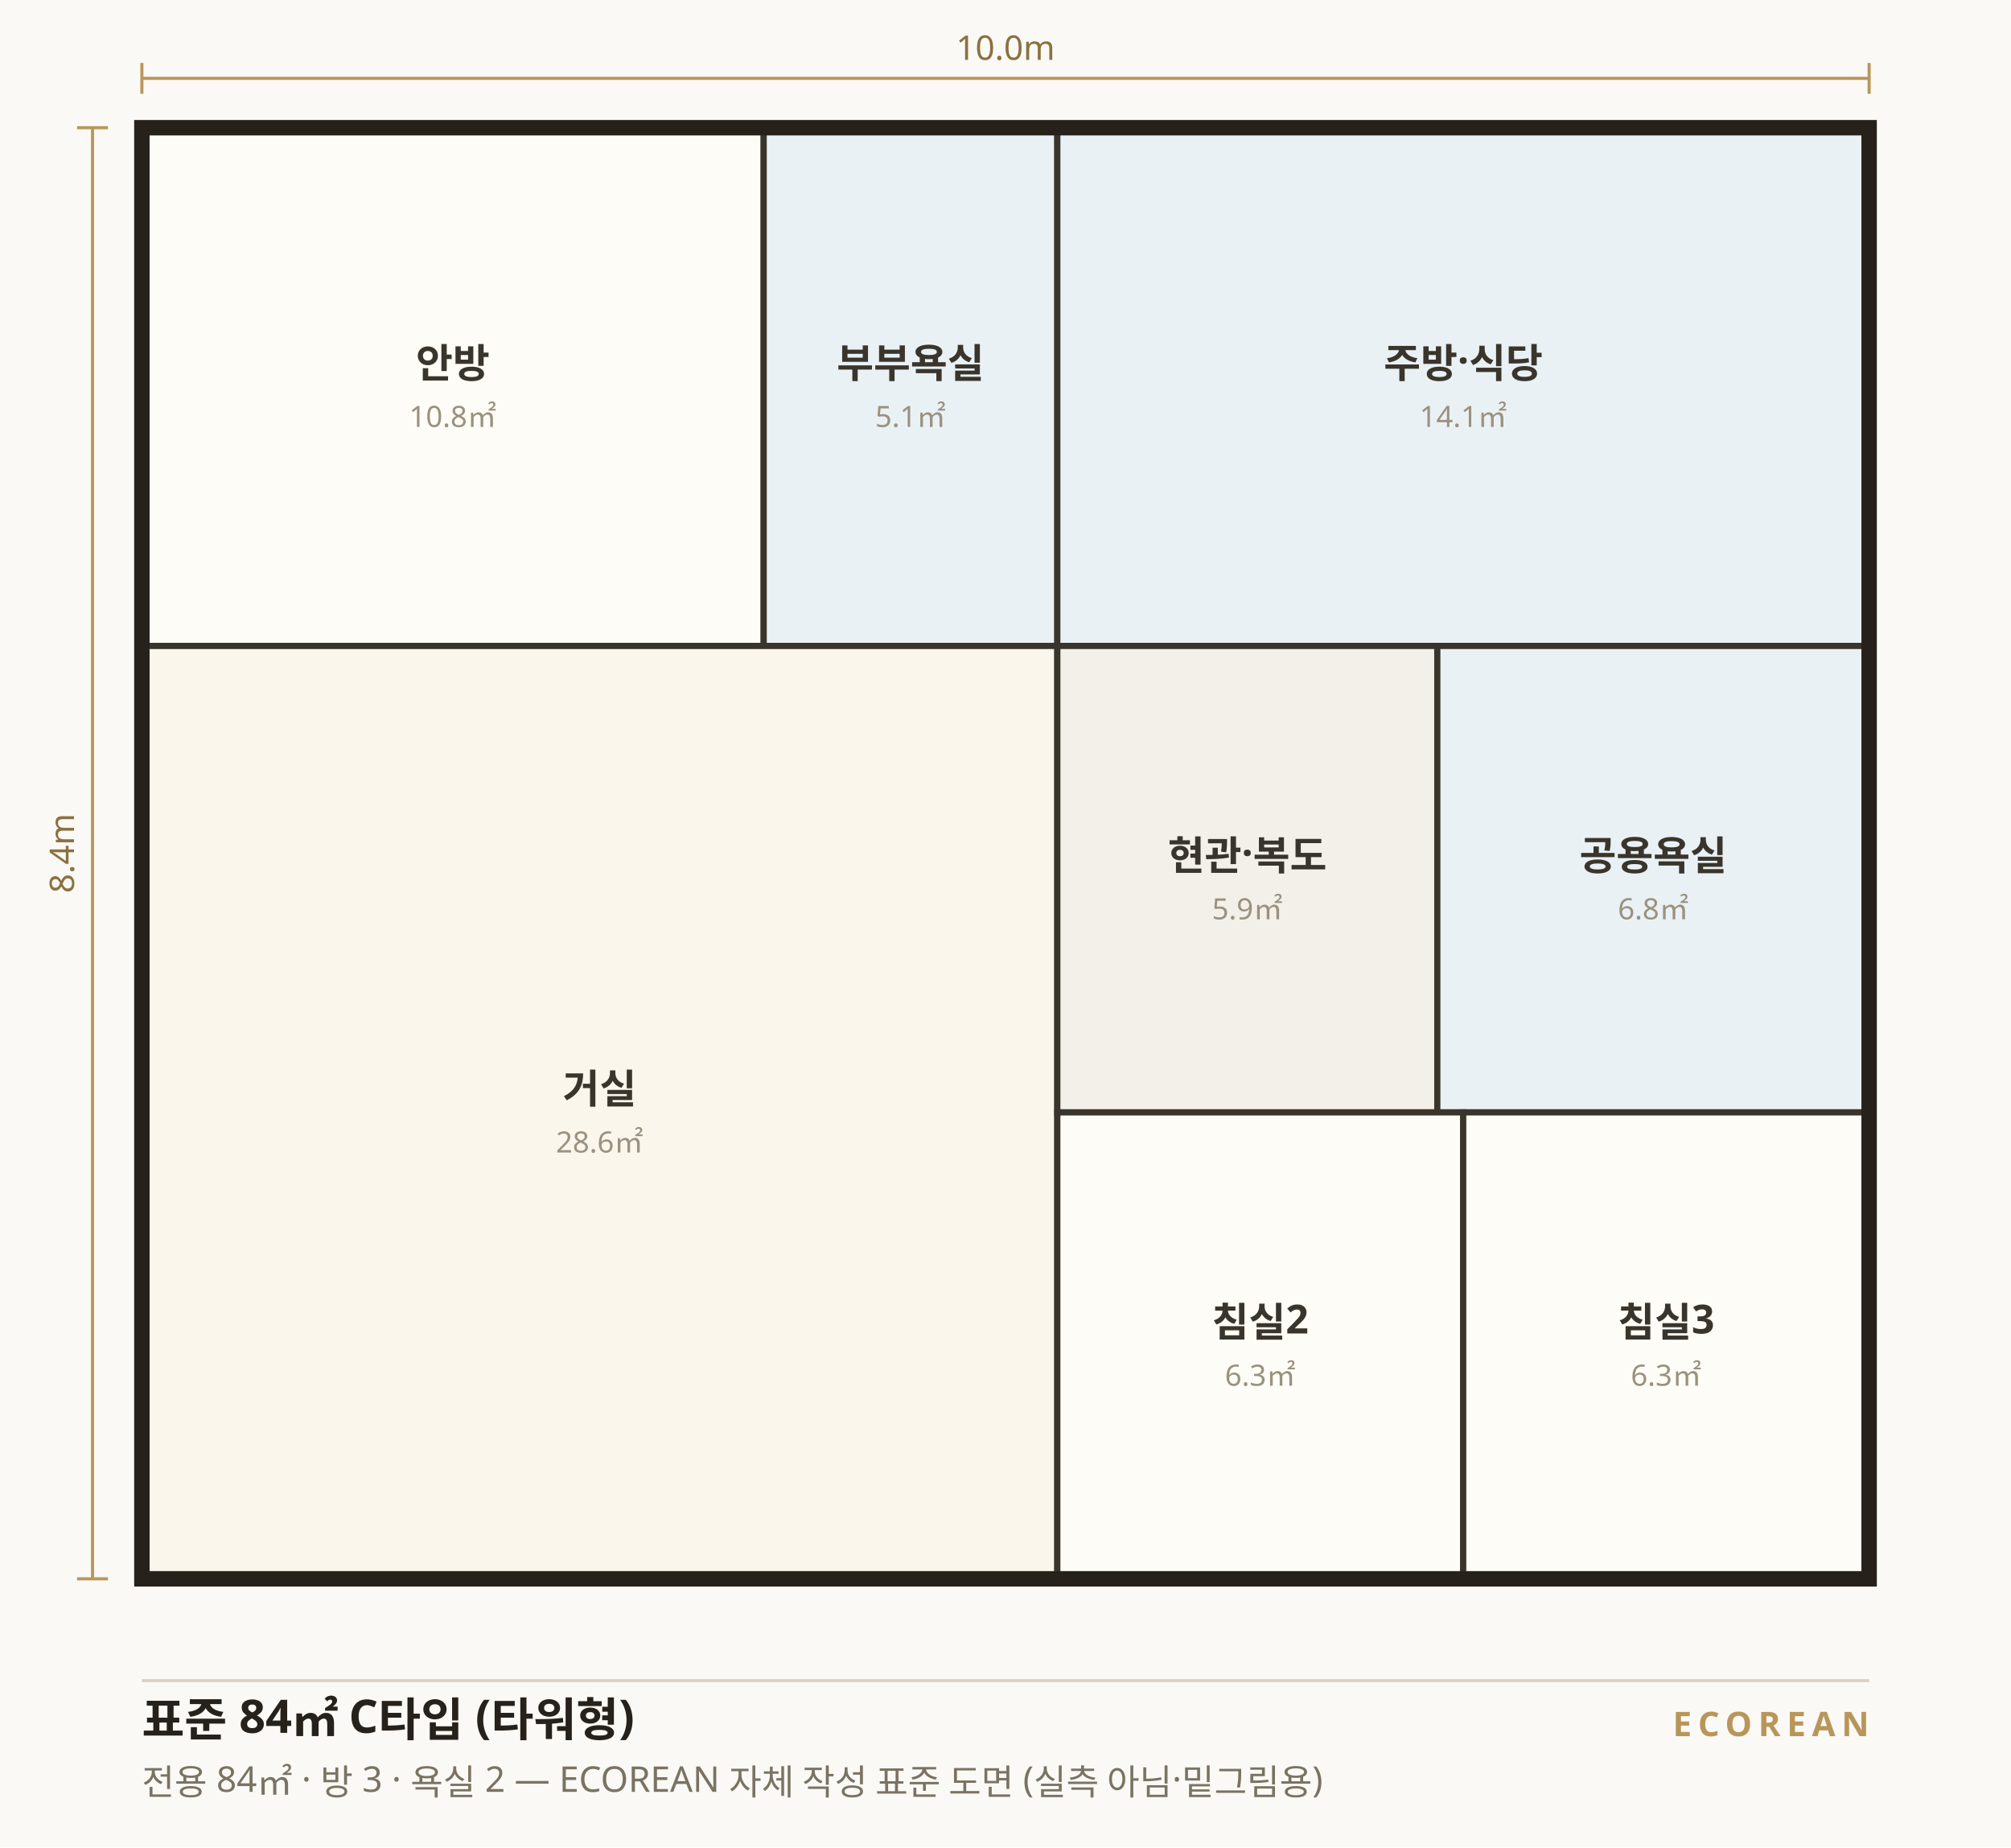
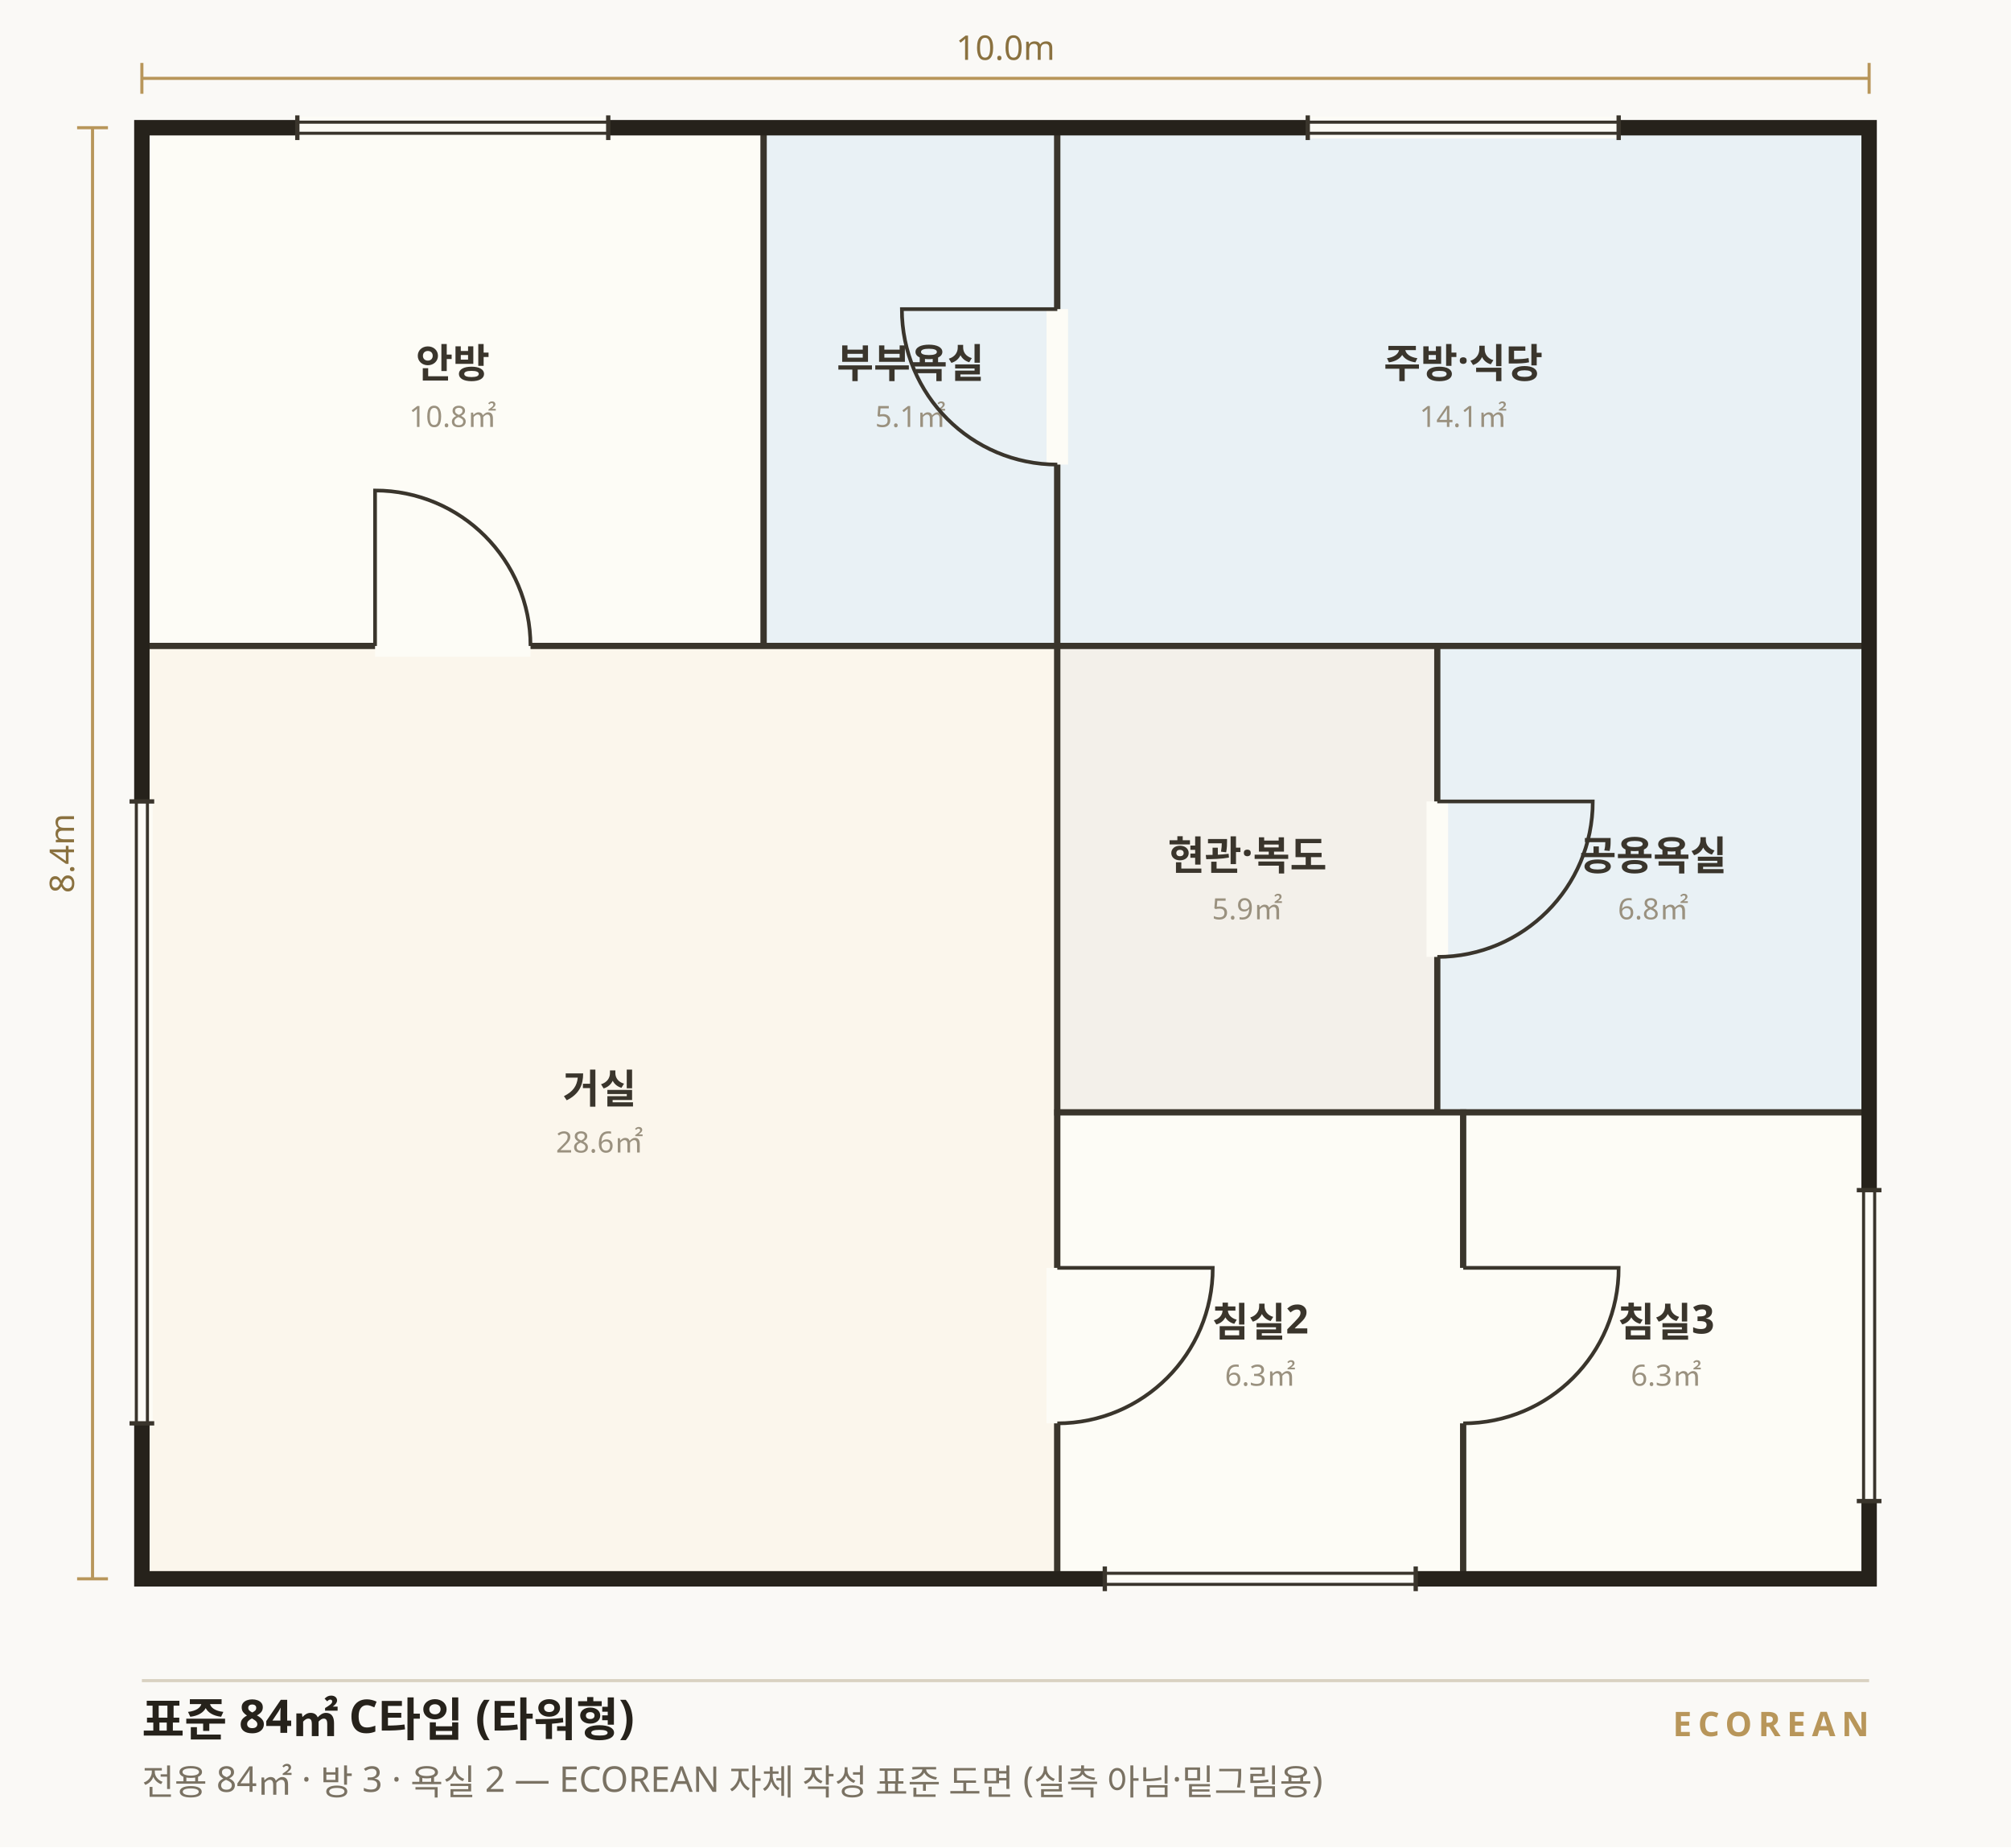
<svg xmlns="http://www.w3.org/2000/svg" width="652" height="598.8" viewBox="0 0 652 598.8" font-family="'Malgun Gothic','Apple SD Gothic Neo',sans-serif">
  <defs>
    <pattern id="hatch" width="8" height="8" patternTransform="rotate(45)" patternUnits="userSpaceOnUse">
      <rect width="8" height="8" fill="#f3f0e8" />
      <line x1="0" y1="0" x2="0" y2="8" stroke="#ddd6c6" stroke-width="2" />
    </pattern>
  </defs>
  <rect width="652" height="598.8" fill="#faf9f6" />
  <rect x="46" y="41.4" width="201.6" height="168" fill="#fdfcf6" stroke="#3a352c" stroke-width="2" />
  <text x="146.8" y="122.4" font-size="13" text-anchor="middle" fill="#3a352c" font-weight="700">안방</text>
  <text x="146.8" y="138.4" font-size="9.5" text-anchor="middle" fill="#9a917f">10.8㎡</text>
  <rect x="247.6" y="41.4" width="95.2" height="168" fill="#e9f1f5" stroke="#3a352c" stroke-width="2" />
  <text x="295.2" y="122.4" font-size="13" text-anchor="middle" fill="#3a352c" font-weight="700">부부욕실</text>
  <text x="295.2" y="138.4" font-size="9.5" text-anchor="middle" fill="#9a917f">5.1㎡</text>
  <rect x="342.8" y="41.4" width="263.2" height="168" fill="#e9f1f5" stroke="#3a352c" stroke-width="2" />
  <text x="474.4" y="122.4" font-size="13" text-anchor="middle" fill="#3a352c" font-weight="700">주방·식당</text>
  <text x="474.4" y="138.4" font-size="9.5" text-anchor="middle" fill="#9a917f">14.1㎡</text>
  <rect x="46" y="209.4" width="296.8" height="302.4" fill="#fbf6ec" stroke="#3a352c" stroke-width="2" />
  <text x="194.4" y="357.6" font-size="13" text-anchor="middle" fill="#3a352c" font-weight="700">거실</text>
  <text x="194.4" y="373.6" font-size="9.5" text-anchor="middle" fill="#9a917f">28.6㎡</text>
  <rect x="342.8" y="209.4" width="123.2" height="151.2" fill="#f3f0ea" stroke="#3a352c" stroke-width="2" />
  <text x="404.4" y="282" font-size="13" text-anchor="middle" fill="#3a352c" font-weight="700">현관·복도</text>
  <text x="404.4" y="298" font-size="9.5" text-anchor="middle" fill="#9a917f">5.9㎡</text>
  <rect x="466" y="209.4" width="140" height="151.2" fill="#e9f1f5" stroke="#3a352c" stroke-width="2" />
  <text x="536" y="282" font-size="13" text-anchor="middle" fill="#3a352c" font-weight="700">공용욕실</text>
  <text x="536" y="298" font-size="9.5" text-anchor="middle" fill="#9a917f">6.8㎡</text>
  <rect x="342.8" y="360.6" width="131.6" height="151.2" fill="#fdfcf6" stroke="#3a352c" stroke-width="2" />
  <text x="408.6" y="433.2" font-size="13" text-anchor="middle" fill="#3a352c" font-weight="700">침실2</text>
  <text x="408.6" y="449.2" font-size="9.5" text-anchor="middle" fill="#9a917f">6.3㎡</text>
  <rect x="474.4" y="360.6" width="131.6" height="151.2" fill="#fdfcf6" stroke="#3a352c" stroke-width="2" />
  <text x="540.2" y="433.2" font-size="13" text-anchor="middle" fill="#3a352c" font-weight="700">침실3</text>
  <text x="540.2" y="449.2" font-size="9.5" text-anchor="middle" fill="#9a917f">6.3㎡</text>
  <rect x="46" y="41.4" width="560" height="470.4" fill="none" stroke="#26221b" stroke-width="5" />
+   <g id="openings">
+     <rect x="121.6" y="205.9" width="50.4" height="7" fill="#fdfcf6" />
+     <path d="M 121.6 209.4 L 121.6 159 A 50.4 50.4 0 0 1 172 209.4" fill="none" stroke="#3a352c" stroke-width="1.2" />
+     <rect x="339.3" y="100.2" width="7" height="50.4" fill="#fdfcf6" />
+     <path d="M 342.8 100.2 L 292.4 100.2 A 50.4 50.4 0 0 0 342.8 150.6" fill="none" stroke="#3a352c" stroke-width="1.2" />
+     <rect x="462.5" y="259.8" width="7" height="50.4" fill="#fdfcf6" />
+     <path d="M 466 259.8 L 516.4 259.8 A 50.4 50.4 0 0 1 466 310.2" fill="none" stroke="#3a352c" stroke-width="1.2" />
+     <rect x="339.3" y="411" width="7" height="50.4" fill="#fdfcf6" />
+     <path d="M 342.8 411 L 393.2 411 A 50.4 50.4 0 0 1 342.8 461.4" fill="none" stroke="#3a352c" stroke-width="1.2" />
+     <rect x="470.9" y="411" width="7" height="50.4" fill="#fdfcf6" />
+     <path d="M 474.4 411 L 524.8 411 A 50.4 50.4 0 0 1 474.4 461.4" fill="none" stroke="#3a352c" stroke-width="1.2" />
+     <rect x="96.4" y="37.9" width="100.8" height="7" fill="#fdfcf6" />
+     <line x1="96.4" y1="39.6" x2="197.2" y2="39.6" stroke="#3a352c" stroke-width="1" />
+     <line x1="96.4" y1="43.2" x2="197.2" y2="43.2" stroke="#3a352c" stroke-width="1" />
+     <line x1="96.4" y1="37.4" x2="96.4" y2="45.4" stroke="#3a352c" stroke-width="1.4" />
+     <line x1="197.2" y1="37.4" x2="197.2" y2="45.4" stroke="#3a352c" stroke-width="1.4" />
+     <rect x="424" y="37.9" width="100.8" height="7" fill="#fdfcf6" />
+     <line x1="424" y1="39.6" x2="524.8" y2="39.6" stroke="#3a352c" stroke-width="1" />
+     <line x1="424" y1="43.2" x2="524.8" y2="43.2" stroke="#3a352c" stroke-width="1" />
+     <line x1="424" y1="37.4" x2="424" y2="45.4" stroke="#3a352c" stroke-width="1.4" />
+     <line x1="524.8" y1="37.4" x2="524.8" y2="45.4" stroke="#3a352c" stroke-width="1.4" />
+     <rect x="42.5" y="259.8" width="7" height="201.6" fill="#fdfcf6" />
+     <line x1="44.2" y1="259.8" x2="44.2" y2="461.4" stroke="#3a352c" stroke-width="1" />
+     <line x1="47.8" y1="259.8" x2="47.8" y2="461.4" stroke="#3a352c" stroke-width="1" />
+     <line x1="42" y1="259.8" x2="50" y2="259.8" stroke="#3a352c" stroke-width="1.4" />
+     <line x1="42" y1="461.4" x2="50" y2="461.4" stroke="#3a352c" stroke-width="1.4" />
+     <rect x="358.2" y="508.3" width="100.8" height="7" fill="#fdfcf6" />
+     <line x1="358.2" y1="510" x2="459" y2="510" stroke="#3a352c" stroke-width="1" />
+     <line x1="358.2" y1="513.6" x2="459" y2="513.6" stroke="#3a352c" stroke-width="1" />
+     <line x1="358.2" y1="507.8" x2="358.2" y2="515.8" stroke="#3a352c" stroke-width="1.4" />
+     <line x1="459" y1="507.8" x2="459" y2="515.8" stroke="#3a352c" stroke-width="1.4" />
+     <rect x="602.5" y="385.8" width="7" height="100.8" fill="#fdfcf6" />
+     <line x1="604.2" y1="385.8" x2="604.2" y2="486.6" stroke="#3a352c" stroke-width="1" />
+     <line x1="607.8" y1="385.8" x2="607.8" y2="486.6" stroke="#3a352c" stroke-width="1" />
+     <line x1="602" y1="385.8" x2="610" y2="385.8" stroke="#3a352c" stroke-width="1.4" />
+     <line x1="602" y1="486.6" x2="610" y2="486.6" stroke="#3a352c" stroke-width="1.4" />
+   </g>
  <line x1="46" y1="25.4" x2="606" y2="25.4" stroke="#B8965A" stroke-width="1" />
  <line x1="46" y1="20.4" x2="46" y2="30.4" stroke="#B8965A" stroke-width="1" />
  <line x1="606" y1="20.4" x2="606" y2="30.4" stroke="#B8965A" stroke-width="1" />
  <text x="326" y="19.4" font-size="11" text-anchor="middle" fill="#8a713f">10.0m</text>
  <line x1="30" y1="41.4" x2="30" y2="511.8" stroke="#B8965A" stroke-width="1" />
  <line x1="25" y1="41.4" x2="35" y2="41.4" stroke="#B8965A" stroke-width="1" />
  <line x1="25" y1="511.8" x2="35" y2="511.8" stroke="#B8965A" stroke-width="1" />
  <text x="24" y="276.6" font-size="11" text-anchor="middle" fill="#8a713f" transform="rotate(-90 24 276.6)">8.4m</text>
  <line x1="46" y1="544.8" x2="606" y2="544.8" stroke="#d9d2c2" stroke-width="1" />
  <text x="46" y="562.8" font-size="15" font-weight="800" fill="#26221b">표준 84㎡ C타입 (타워형)</text>
  <text x="46" y="581.8" font-size="11.5" fill="#7a7263">전용 84㎡ · 방 3 · 욕실 2 — ECOREAN 자체 작성 표준 도면 (실측 아님·밑그림용)</text>
  <text x="606" y="562.8" font-size="11" text-anchor="end" fill="#B8965A" font-weight="800" letter-spacing="2">ECOREAN</text>
</svg>
